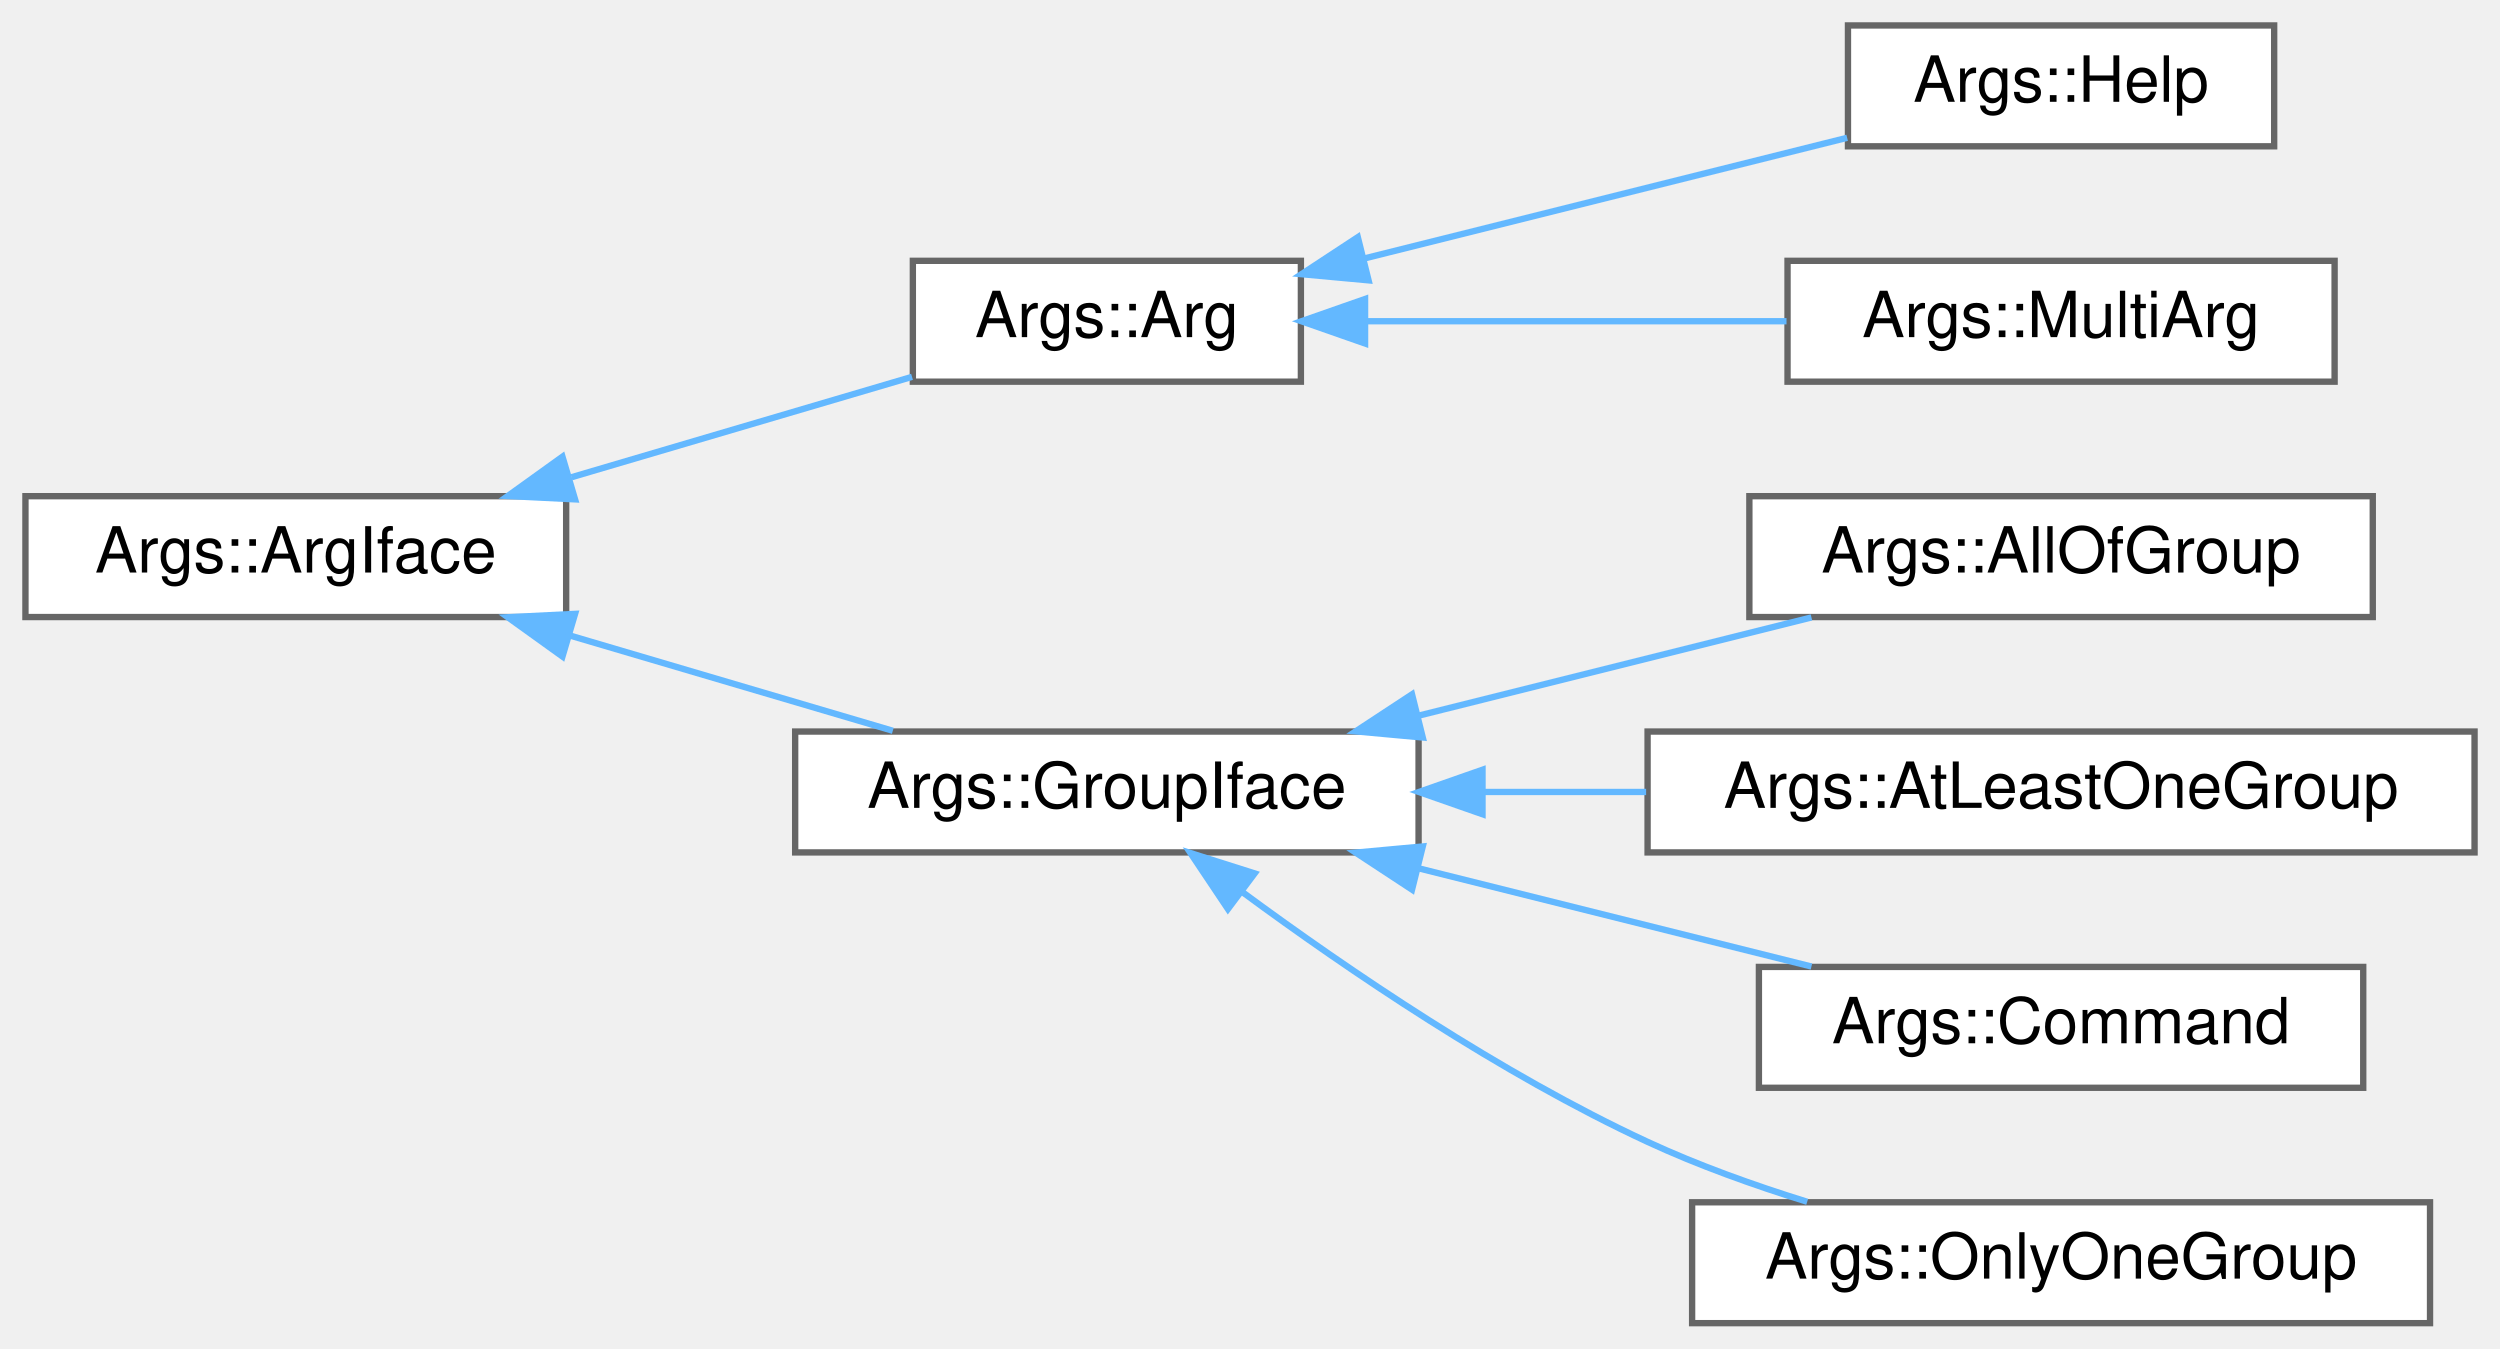
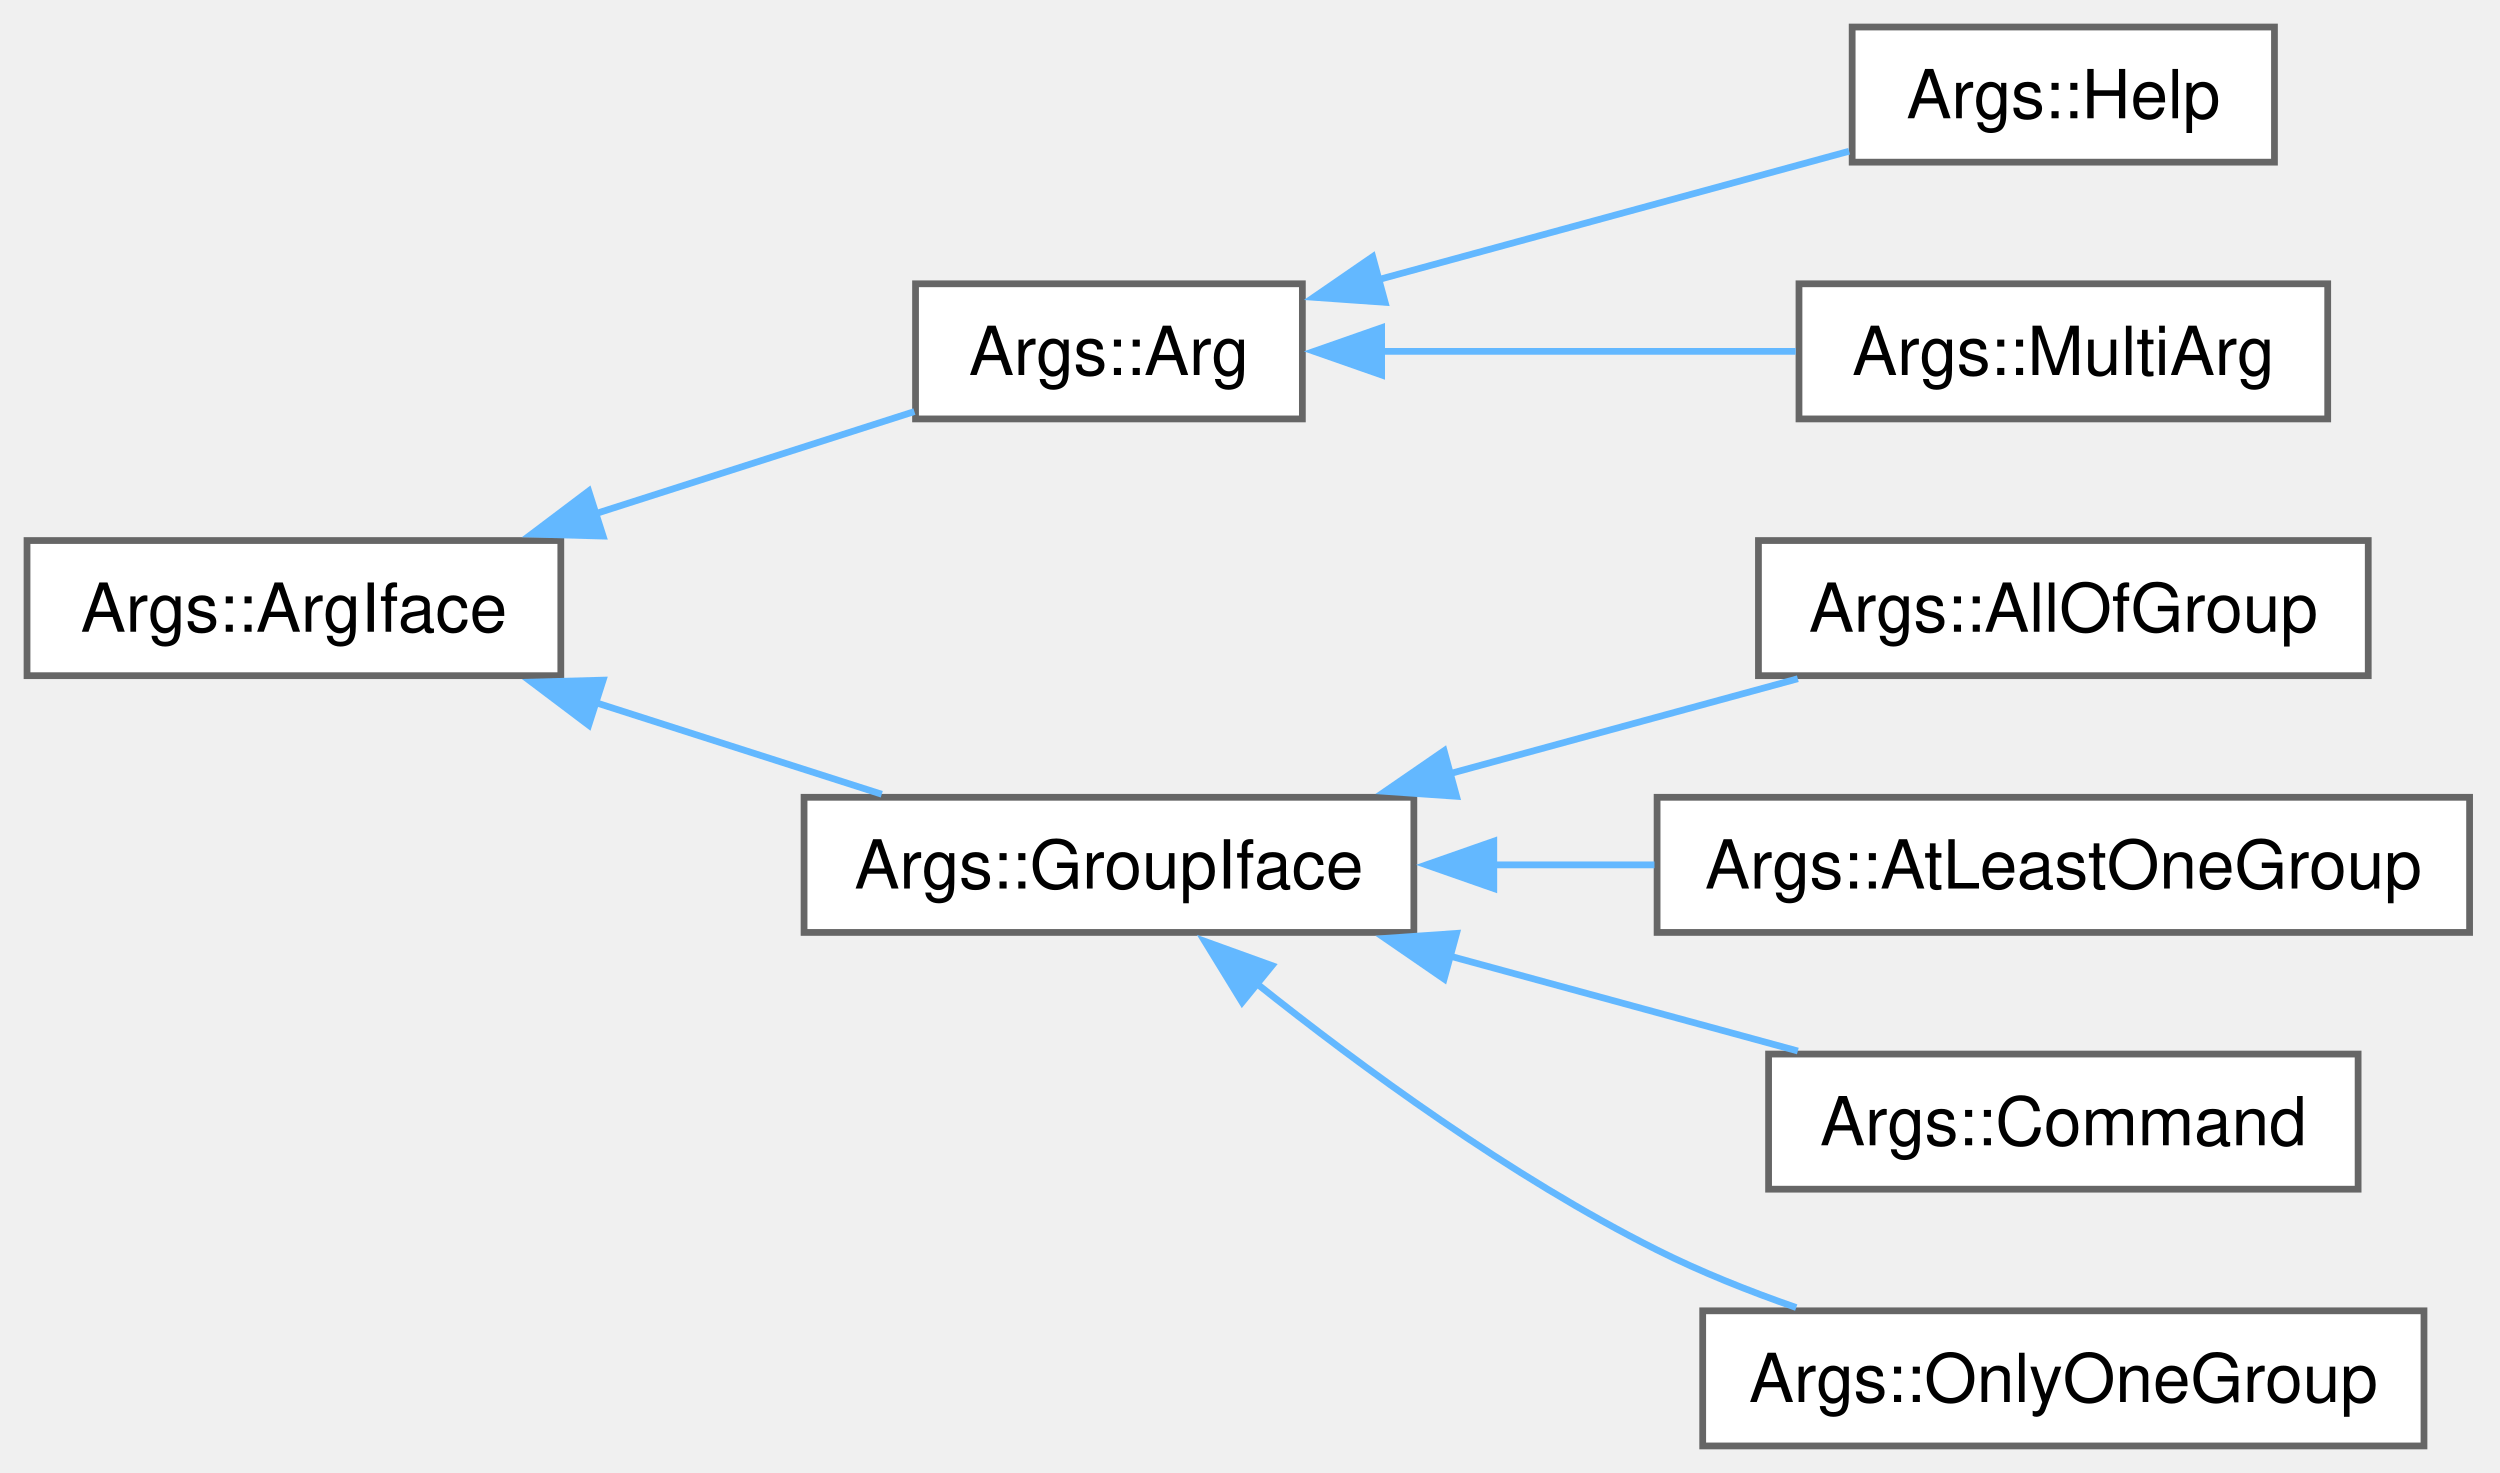
- <svg xmlns="http://www.w3.org/2000/svg" xmlns:xlink="http://www.w3.org/1999/xlink" width="393pt" height="212pt" viewBox="0.00 0.00 393.00 212.00">
-   <g id="graph0" class="graph" transform="scale(1 1) rotate(0) translate(4 208)">
+ <svg xmlns="http://www.w3.org/2000/svg" xmlns:xlink="http://www.w3.org/1999/xlink" width="370pt" height="218pt" viewBox="0.00 0.00 370.00 218.00">
+   <g id="graph0" class="graph" transform="scale(1 1) rotate(0) translate(4 214)">
    <g id="Node000000" class="node">
      <g id="a_Node000000">
        <a xlink:href="class_args_1_1_arg_iface.html" target="_top" xlink:title="Interface for arguments.">
-           <polygon fill="white" stroke="#666666" points="85,-130 0,-130 0,-111 85,-111 85,-130" />
-           <text text-anchor="middle" x="42.5" y="-118" font-family="Helvetica,sans-Serif" font-size="10.00">Args::ArgIface</text>
+           <polygon fill="white" stroke="#666666" points="79,-134 0,-134 0,-114 79,-114 79,-134" />
+           <text xml:space="preserve" text-anchor="middle" x="39.5" y="-120.5" font-family="Helvetica,sans-Serif" font-size="10.00">Args::ArgIface</text>
        </a>
      </g>
    </g>
    <g id="Node000001" class="node">
      <g id="a_Node000001">
        <a xlink:href="class_args_1_1_arg.html" target="_top" xlink:title="Argument with one value that can be present only once in the command line.">
-           <polygon fill="white" stroke="#666666" points="200.5,-167 139.5,-167 139.5,-148 200.5,-148 200.5,-167" />
-           <text text-anchor="middle" x="170" y="-155" font-family="Helvetica,sans-Serif" font-size="10.00">Args::Arg</text>
+           <polygon fill="white" stroke="#666666" points="188.75,-172 131.5,-172 131.5,-152 188.75,-152 188.75,-172" />
+           <text xml:space="preserve" text-anchor="middle" x="160.12" y="-158.5" font-family="Helvetica,sans-Serif" font-size="10.00">Args::Arg</text>
        </a>
      </g>
    </g>
    <g id="edge1_Node000000_Node000001" class="edge">
      <g id="a_edge1_Node000000_Node000001">
        <a xlink:title=" ">
-           <path fill="none" stroke="#63b8ff" d="M85.84,-132.98C103.42,-138.17 123.4,-144.06 139.37,-148.76" />
-           <polygon fill="#63b8ff" stroke="#63b8ff" points="86.4,-129.5 75.82,-130.03 84.42,-136.21 86.4,-129.5" />
+           <path fill="none" stroke="#63b8ff" d="M83.87,-137.89C99.72,-142.97 117.2,-148.57 131.33,-153.09" />
+           <polygon fill="#63b8ff" stroke="#63b8ff" points="85.26,-134.66 74.67,-134.95 83.13,-141.33 85.26,-134.66" />
        </a>
      </g>
    </g>
    <g id="Node000004" class="node">
      <g id="a_Node000004">
        <a xlink:href="class_args_1_1_group_iface.html" target="_top" xlink:title="Interface for the groups.">
-           <polygon fill="white" stroke="#666666" points="219,-93 121,-93 121,-74 219,-74 219,-93" />
-           <text text-anchor="middle" x="170" y="-81" font-family="Helvetica,sans-Serif" font-size="10.00">Args::GroupIface</text>
+           <polygon fill="white" stroke="#666666" points="205.25,-96 115,-96 115,-76 205.25,-76 205.25,-96" />
+           <text xml:space="preserve" text-anchor="middle" x="160.12" y="-82.5" font-family="Helvetica,sans-Serif" font-size="10.00">Args::GroupIface</text>
        </a>
      </g>
    </g>
    <g id="edge4_Node000000_Node000004" class="edge">
      <g id="a_edge4_Node000000_Node000004">
        <a xlink:title=" ">
-           <path fill="none" stroke="#63b8ff" d="M85.78,-108.04C102.28,-103.17 120.91,-97.68 136.35,-93.12" />
-           <polygon fill="#63b8ff" stroke="#63b8ff" points="84.42,-104.79 75.82,-110.97 86.4,-111.5 84.42,-104.79" />
+           <path fill="none" stroke="#63b8ff" d="M84.13,-110.02C98.15,-105.53 113.42,-100.64 126.5,-96.45" />
+           <polygon fill="#63b8ff" stroke="#63b8ff" points="83.13,-106.67 74.67,-113.05 85.26,-113.34 83.13,-106.67" />
        </a>
      </g>
    </g>
    <g id="Node000002" class="node">
      <g id="a_Node000002">
        <a xlink:href="class_args_1_1_help.html" target="_top" xlink:title="Help argument.">
-           <polygon fill="white" stroke="#666666" points="353.5,-204 286.5,-204 286.5,-185 353.5,-185 353.5,-204" />
-           <text text-anchor="middle" x="320" y="-192" font-family="Helvetica,sans-Serif" font-size="10.00">Args::Help</text>
+           <polygon fill="white" stroke="#666666" points="332.62,-210 270.12,-210 270.12,-190 332.62,-190 332.62,-210" />
+           <text xml:space="preserve" text-anchor="middle" x="301.38" y="-196.5" font-family="Helvetica,sans-Serif" font-size="10.00">Args::Help</text>
        </a>
      </g>
    </g>
    <g id="edge2_Node000001_Node000002" class="edge">
      <g id="a_edge2_Node000001_Node000002">
        <a xlink:title=" ">
-           <path fill="none" stroke="#63b8ff" d="M210.35,-167.34C234.08,-173.27 263.96,-180.74 286.37,-186.34" />
-           <polygon fill="#63b8ff" stroke="#63b8ff" points="211.14,-163.93 200.59,-164.9 209.45,-170.72 211.14,-163.93" />
+           <path fill="none" stroke="#63b8ff" d="M199.95,-172.6C221.98,-178.61 249.15,-186.02 269.67,-191.62" />
+           <polygon fill="#63b8ff" stroke="#63b8ff" points="201,-169.25 190.43,-170 199.16,-176.01 201,-169.25" />
        </a>
      </g>
    </g>
    <g id="Node000003" class="node">
      <g id="a_Node000003">
        <a xlink:href="class_args_1_1_multi_arg.html" target="_top" xlink:title="MultiArg is a class that presents argument in the command line taht can be presented more than once o...">
-           <polygon fill="white" stroke="#666666" points="363,-167 277,-167 277,-148 363,-148 363,-167" />
-           <text text-anchor="middle" x="320" y="-155" font-family="Helvetica,sans-Serif" font-size="10.00">Args::MultiArg</text>
+           <polygon fill="white" stroke="#666666" points="340.5,-172 262.25,-172 262.25,-152 340.5,-152 340.5,-172" />
+           <text xml:space="preserve" text-anchor="middle" x="301.38" y="-158.5" font-family="Helvetica,sans-Serif" font-size="10.00">Args::MultiArg</text>
        </a>
      </g>
    </g>
    <g id="edge3_Node000001_Node000003" class="edge">
      <g id="a_edge3_Node000001_Node000003">
        <a xlink:title=" ">
-           <path fill="none" stroke="#63b8ff" d="M210.82,-157.5C231.24,-157.5 256.1,-157.5 276.84,-157.5" />
-           <polygon fill="#63b8ff" stroke="#63b8ff" points="210.59,-154 200.59,-157.5 210.59,-161 210.59,-154" />
+           <path fill="none" stroke="#63b8ff" d="M200.37,-162C219.58,-162 242.64,-162 261.77,-162" />
+           <polygon fill="#63b8ff" stroke="#63b8ff" points="200.48,-158.5 190.48,-162 200.48,-165.5 200.48,-158.5" />
        </a>
      </g>
    </g>
    <g id="Node000005" class="node">
      <g id="a_Node000005">
        <a xlink:href="class_args_1_1_all_of_group.html" target="_top" xlink:title="Group of args where all arguments should be defined.">
-           <polygon fill="white" stroke="#666666" points="369,-130 271,-130 271,-111 369,-111 369,-130" />
-           <text text-anchor="middle" x="320" y="-118" font-family="Helvetica,sans-Serif" font-size="10.00">Args::AllOfGroup</text>
+           <polygon fill="white" stroke="#666666" points="346.5,-134 256.25,-134 256.25,-114 346.5,-114 346.5,-134" />
+           <text xml:space="preserve" text-anchor="middle" x="301.38" y="-120.5" font-family="Helvetica,sans-Serif" font-size="10.00">Args::AllOfGroup</text>
        </a>
      </g>
    </g>
    <g id="edge5_Node000004_Node000005" class="edge">
      <g id="a_edge5_Node000004_Node000005">
        <a xlink:title=" ">
-           <path fill="none" stroke="#63b8ff" d="M218.97,-95.49C238.99,-100.5 261.91,-106.23 280.76,-110.94" />
-           <polygon fill="#63b8ff" stroke="#63b8ff" points="219.66,-92.06 209.11,-93.03 217.97,-98.85 219.66,-92.06" />
+           <path fill="none" stroke="#63b8ff" d="M210.4,-99.45C227.37,-104.08 246.11,-109.19 262.08,-113.55" />
+           <polygon fill="#63b8ff" stroke="#63b8ff" points="211.57,-96.14 201,-96.88 209.73,-102.89 211.57,-96.14" />
        </a>
      </g>
    </g>
    <g id="Node000006" class="node">
      <g id="a_Node000006">
        <a xlink:href="class_args_1_1_at_least_one_group.html" target="_top" xlink:title="Group of args where at least one argument should be defined.">
-           <polygon fill="white" stroke="#666666" points="385,-93 255,-93 255,-74 385,-74 385,-93" />
-           <text text-anchor="middle" x="320" y="-81" font-family="Helvetica,sans-Serif" font-size="10.00">Args::AtLeastOneGroup</text>
+           <polygon fill="white" stroke="#666666" points="361.5,-96 241.25,-96 241.25,-76 361.5,-76 361.5,-96" />
+           <text xml:space="preserve" text-anchor="middle" x="301.38" y="-82.5" font-family="Helvetica,sans-Serif" font-size="10.00">Args::AtLeastOneGroup</text>
        </a>
      </g>
    </g>
    <g id="edge6_Node000004_Node000006" class="edge">
      <g id="a_edge6_Node000004_Node000006">
        <a xlink:title=" ">
-           <path fill="none" stroke="#63b8ff" d="M229.14,-83.5C237.55,-83.5 246.25,-83.5 254.77,-83.5" />
-           <polygon fill="#63b8ff" stroke="#63b8ff" points="229.05,-80 219.05,-83.5 229.05,-87 229.05,-80" />
+           <path fill="none" stroke="#63b8ff" d="M216.89,-86C224.77,-86 232.9,-86 240.86,-86" />
+           <polygon fill="#63b8ff" stroke="#63b8ff" points="217.08,-82.5 207.08,-86 217.08,-89.5 217.08,-82.5" />
        </a>
      </g>
    </g>
    <g id="Node000007" class="node">
      <g id="a_Node000007">
        <a xlink:href="class_args_1_1_command.html" target="_top" xlink:title="Command in the command line interface.">
-           <polygon fill="white" stroke="#666666" points="367.5,-56 272.5,-56 272.5,-37 367.5,-37 367.5,-56" />
-           <text text-anchor="middle" x="320" y="-44" font-family="Helvetica,sans-Serif" font-size="10.00">Args::Command</text>
+           <polygon fill="white" stroke="#666666" points="345,-58 257.75,-58 257.75,-38 345,-38 345,-58" />
+           <text xml:space="preserve" text-anchor="middle" x="301.38" y="-44.5" font-family="Helvetica,sans-Serif" font-size="10.00">Args::Command</text>
        </a>
      </g>
    </g>
    <g id="edge7_Node000004_Node000007" class="edge">
      <g id="a_edge7_Node000004_Node000007">
        <a xlink:title=" ">
-           <path fill="none" stroke="#63b8ff" d="M218.97,-71.51C238.99,-66.5 261.91,-60.77 280.76,-56.06" />
-           <polygon fill="#63b8ff" stroke="#63b8ff" points="217.97,-68.15 209.11,-73.97 219.66,-74.94 217.97,-68.15" />
+           <path fill="none" stroke="#63b8ff" d="M210.4,-72.55C227.37,-67.92 246.11,-62.81 262.08,-58.45" />
+           <polygon fill="#63b8ff" stroke="#63b8ff" points="209.73,-69.11 201,-75.12 211.57,-75.86 209.73,-69.11" />
        </a>
      </g>
    </g>
    <g id="Node000008" class="node">
      <g id="a_Node000008">
        <a xlink:href="class_args_1_1_only_one_group.html" target="_top" xlink:title="Group of args where only one argument can be defined.">
-           <polygon fill="white" stroke="#666666" points="378,-19 262,-19 262,0 378,0 378,-19" />
-           <text text-anchor="middle" x="320" y="-7" font-family="Helvetica,sans-Serif" font-size="10.00">Args::OnlyOneGroup</text>
+           <polygon fill="white" stroke="#666666" points="354.75,-20 248,-20 248,0 354.75,0 354.75,-20" />
+           <text xml:space="preserve" text-anchor="middle" x="301.38" y="-6.5" font-family="Helvetica,sans-Serif" font-size="10.00">Args::OnlyOneGroup</text>
        </a>
      </g>
    </g>
    <g id="edge8_Node000004_Node000008" class="edge">
      <g id="a_edge8_Node000004_Node000008">
        <a xlink:title=" ">
-           <path fill="none" stroke="#63b8ff" d="M191.42,-67.68C207.85,-55.58 231.92,-39.2 255,-28.5 262.89,-24.84 271.64,-21.7 280.09,-19.08" />
-           <polygon fill="#63b8ff" stroke="#63b8ff" points="189.03,-65.1 183.14,-73.9 193.23,-70.7 189.03,-65.1" />
+           <path fill="none" stroke="#63b8ff" d="M181.88,-68.52C197.42,-56.12 219.64,-39.83 241.25,-29 247.71,-25.76 254.84,-22.92 261.84,-20.48" />
+           <polygon fill="#63b8ff" stroke="#63b8ff" points="179.84,-65.66 174.3,-74.69 184.26,-71.09 179.84,-65.66" />
        </a>
      </g>
    </g>
  </g>
</svg>
